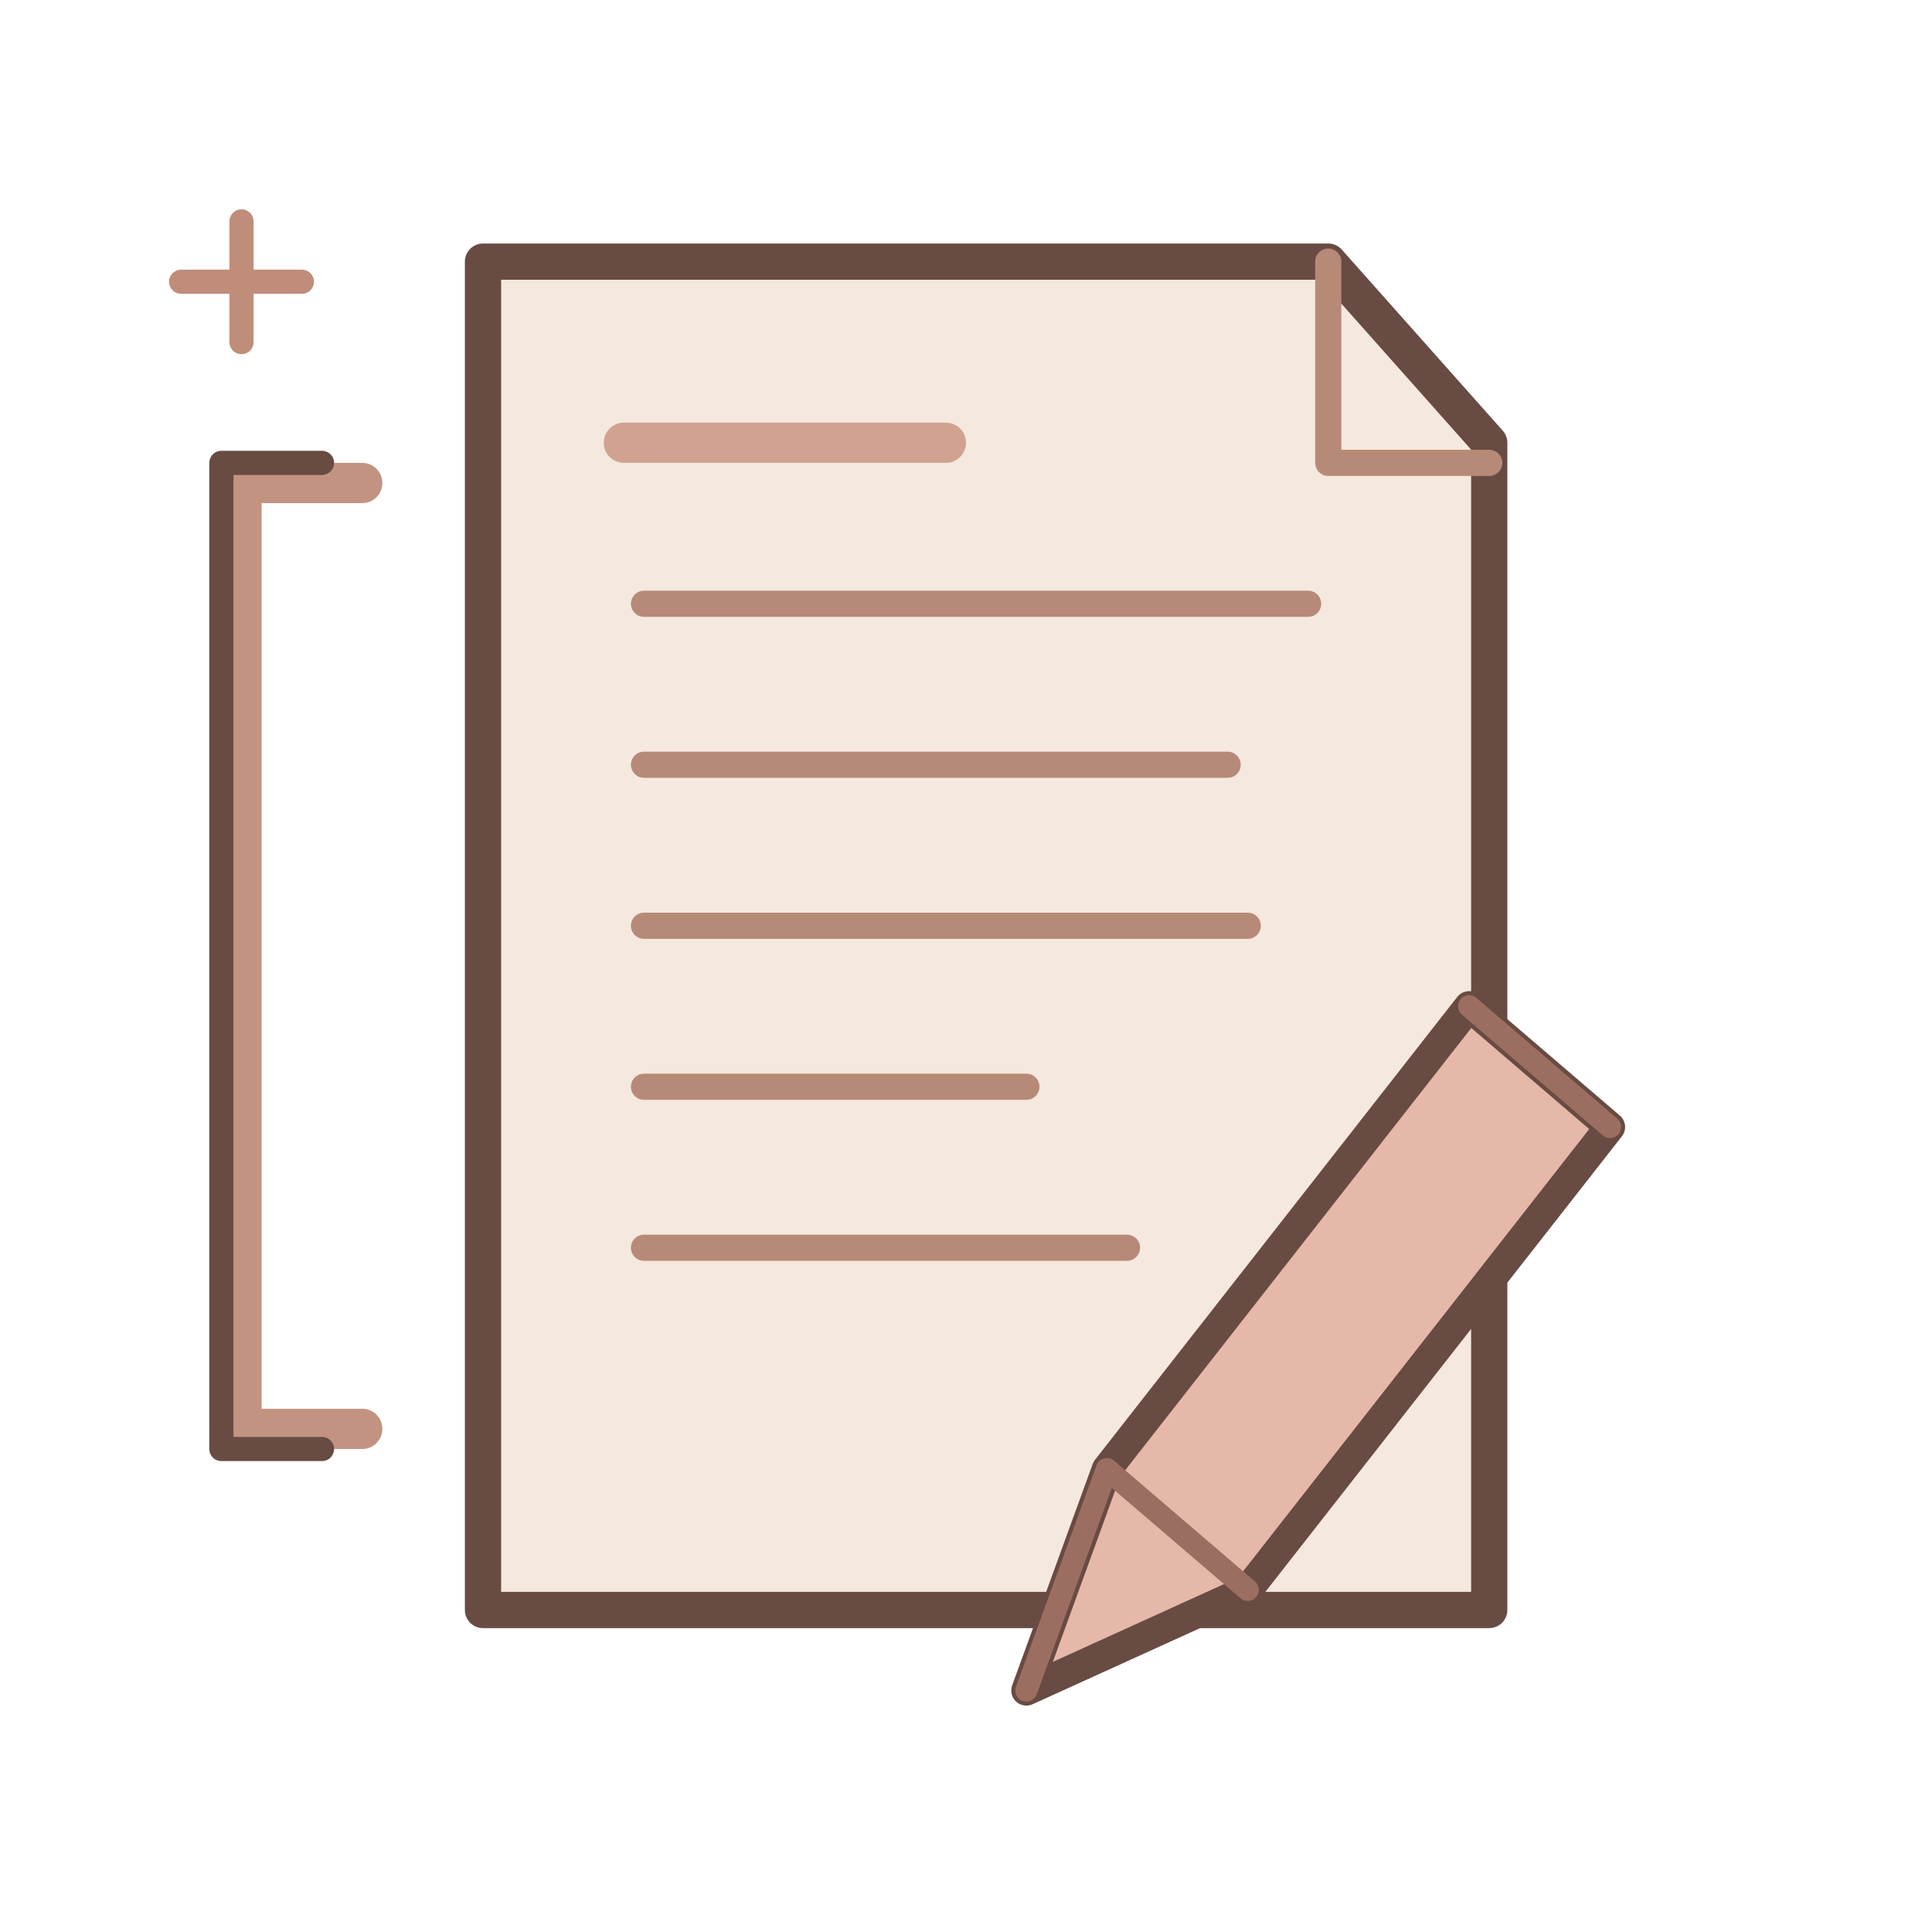
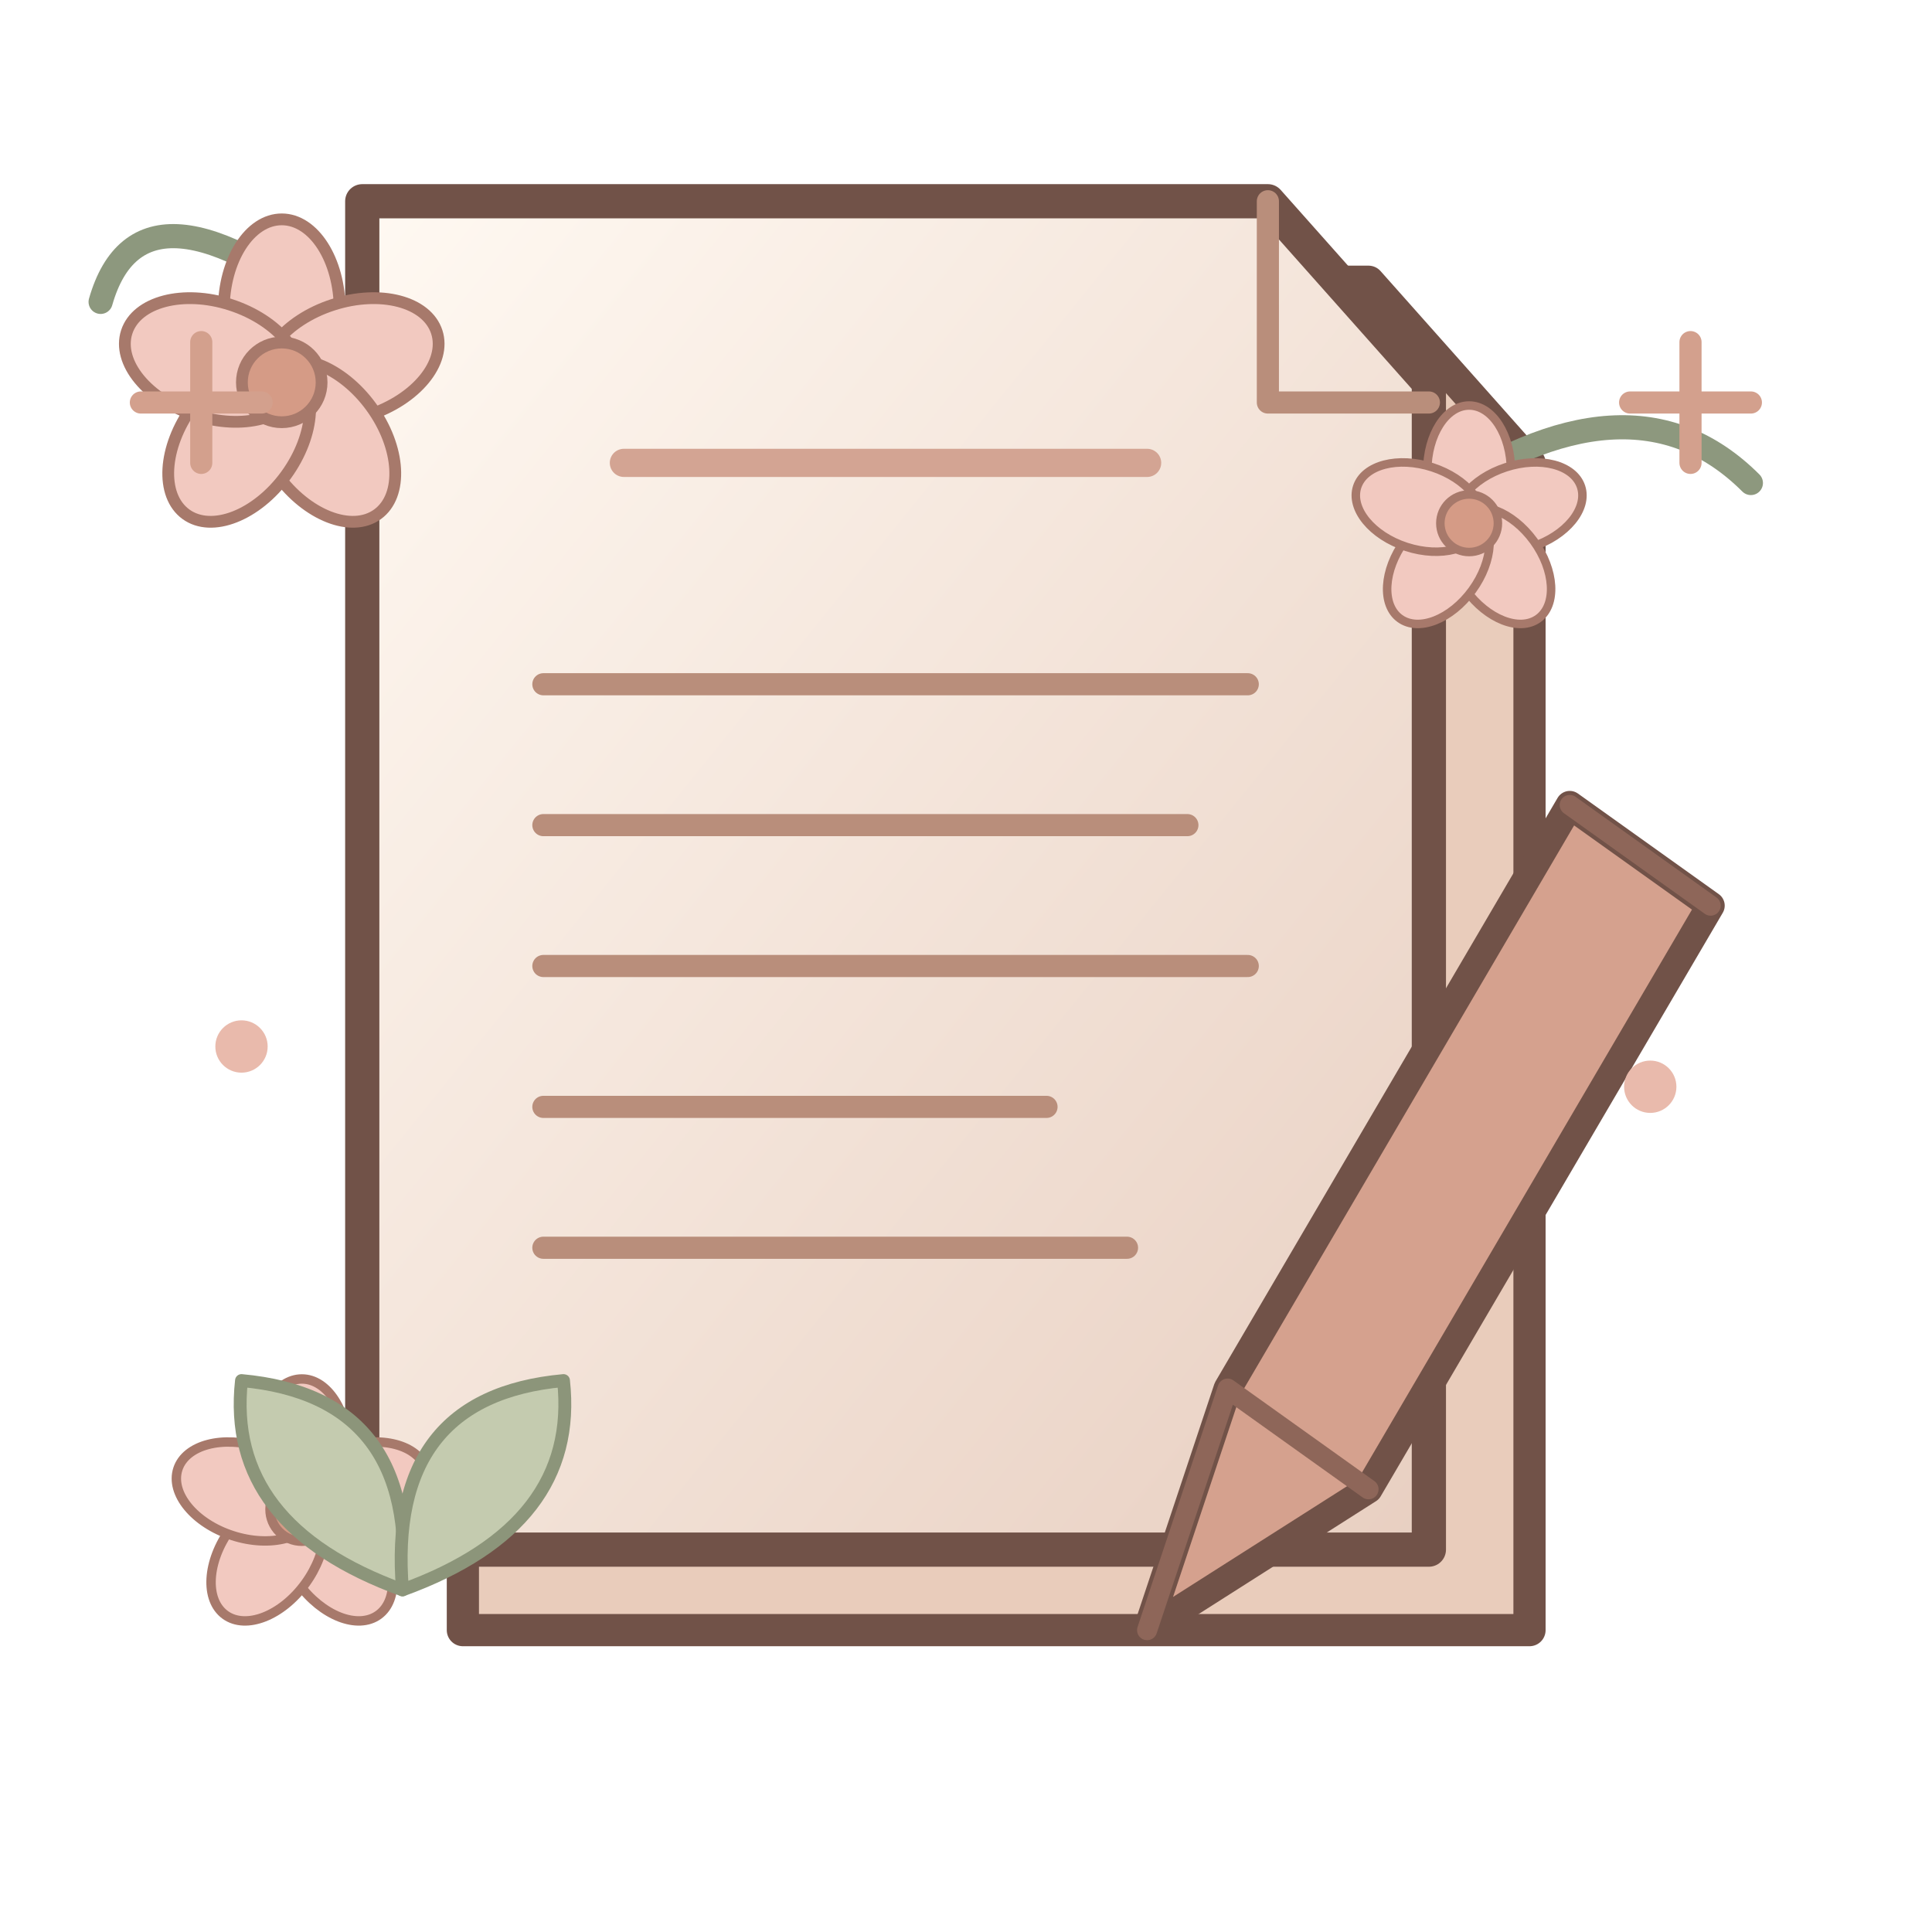
<svg xmlns="http://www.w3.org/2000/svg" viewBox="0 0 96 96" fill="none" stroke-linecap="round" stroke-linejoin="round">
-   <path d="M24 13h42l8 9v58H24z" fill="#F5E8DE" stroke="#684B42" stroke-width="1.8" />
-   <path d="M66 13v10h8M32 30h33M32 38h29M32 46h30M32 54h19M32 62h24" stroke="#B78A78" stroke-width="1.3" />
-   <path d="M18 24h-6v47h6" stroke="#C39381" stroke-width="2" />
-   <path d="M16 23h-5v49h5" stroke="#684B42" stroke-width="1.2" />
-   <path d="m55 73 18-23 7 6-18 23-11 5z" fill="#E5B8AA" stroke="#684B42" stroke-width="1.5" />
-   <path d="m73 50 7 6m-25 17 7 6m-11 5 4-11" stroke="#9C6E61" stroke-width="1.1" />
-   <path d="M31 22h16" stroke="#D1A290" stroke-width="2" />
-   <path d="M12 11v6m-3-3h6" stroke="#C08D7B" stroke-width="1.2" />
+   <defs>
+     <linearGradient id="iv" x1="0" y1="0" x2="1" y2="1">
+       <stop stop-color="#FFF9F2" />
+       <stop offset="1" stop-color="#E8CFC1" />
+     </linearGradient>
+     <linearGradient id="pink" x1="0" y1="0" x2="1" y2="1">
+       <stop stop-color="#FCE9E1" />
+       <stop offset="1" stop-color="#DDAA9D" />
+     </linearGradient>
+     <linearGradient id="dark" x1="0" y1="0" x2="1" y2="1">
+       <stop stop-color="#93786D" />
+       <stop offset="1" stop-color="#5F4A42" />
+     </linearGradient>
+   </defs>
+   <path d="M23 14h45l8 9v58H23z" fill="#E9CCBB" stroke="#715248" stroke-width="1.6" />
+   <path d="M18 10h45l8 9v58H18z" fill="url(#iv)" stroke="#715248" stroke-width="1.7" />
+   <path d="M63 10v10h8M27 34h35M27 41h32M27 48h35M27 55h25M27 62h29" stroke="#B98E7B" stroke-width="1.1" />
+   <path d="M31 23h26" stroke="#D3A493" stroke-width="1.4" />
+   <path d="M61 69 78 40l7 5-17 29-11 7z" fill="#D5A18E" stroke="#715248" stroke-width="1.4" />
+   <path d="M78 40l7 5m-24 24 7 5m-11 7 4-12" stroke="#8E6659" stroke-width="1" />
+   <path d="M17 16q-10-8-12-1m66 10q10-7 16-1" stroke="#8D987E" stroke-width="1.2" />
+   <g transform="translate(14 19) scale(0.9)" stroke="#A7796B" stroke-width=".65">
+     <g fill="#F2C9C0">
+       <ellipse cx="0" cy="-4" rx="3.2" ry="5" />
+       <ellipse cx="0" cy="-4" rx="3.2" ry="5" transform="rotate(72)" />
+       <ellipse cx="0" cy="-4" rx="3.2" ry="5" transform="rotate(144)" />
+       <ellipse cx="0" cy="-4" rx="3.2" ry="5" transform="rotate(216)" />
+       <ellipse cx="0" cy="-4" rx="3.2" ry="5" transform="rotate(288)" />
+     </g>
+     <circle r="2.2" fill="#D59B86" />
+   </g>
+   <g transform="translate(73 26) scale(0.65)" stroke="#A7796B" stroke-width=".65">
+     <g fill="#F2C9C0">
+       <ellipse cx="0" cy="-4" rx="3.2" ry="5" />
+       <ellipse cx="0" cy="-4" rx="3.2" ry="5" transform="rotate(72)" />
+       <ellipse cx="0" cy="-4" rx="3.2" ry="5" transform="rotate(144)" />
+       <ellipse cx="0" cy="-4" rx="3.2" ry="5" transform="rotate(216)" />
+       <ellipse cx="0" cy="-4" rx="3.2" ry="5" transform="rotate(288)" />
+     </g>
+     <circle r="2.2" fill="#D59B86" />
+   </g>
+   <g transform="translate(15 75) scale(0.72)" stroke="#A7796B" stroke-width=".65">
+     <g fill="#F2C9C0">
+       <ellipse cx="0" cy="-4" rx="3.2" ry="5" />
+       <ellipse cx="0" cy="-4" rx="3.2" ry="5" transform="rotate(72)" />
+       <ellipse cx="0" cy="-4" rx="3.2" ry="5" transform="rotate(144)" />
+       <ellipse cx="0" cy="-4" rx="3.2" ry="5" transform="rotate(216)" />
+       <ellipse cx="0" cy="-4" rx="3.2" ry="5" transform="rotate(288)" />
+     </g>
+     <circle r="2.2" fill="#D59B86" />
+   </g>
+   <g transform="translate(20 79) scale(0.8)" fill="#C4CBAF" stroke="#8C957A" stroke-width=".8">
+     <path d="M0 0q-11-4-10-13Q1-12 0 0z" />
+     <path d="M0 0q11-4 10-13Q-1-12 0 0z" />
+   </g>
+   <g stroke="#D3A08D" stroke-width="1.1">
+     <path d="M10 17v6m-3-3h6M84 17v6m-3-3h6" />
+   </g>
+   <g fill="#E9BAAC">
+     <circle cx="12" cy="52" r="1.3" />
+     <circle cx="82" cy="54" r="1.3" />
+   </g>
</svg>
